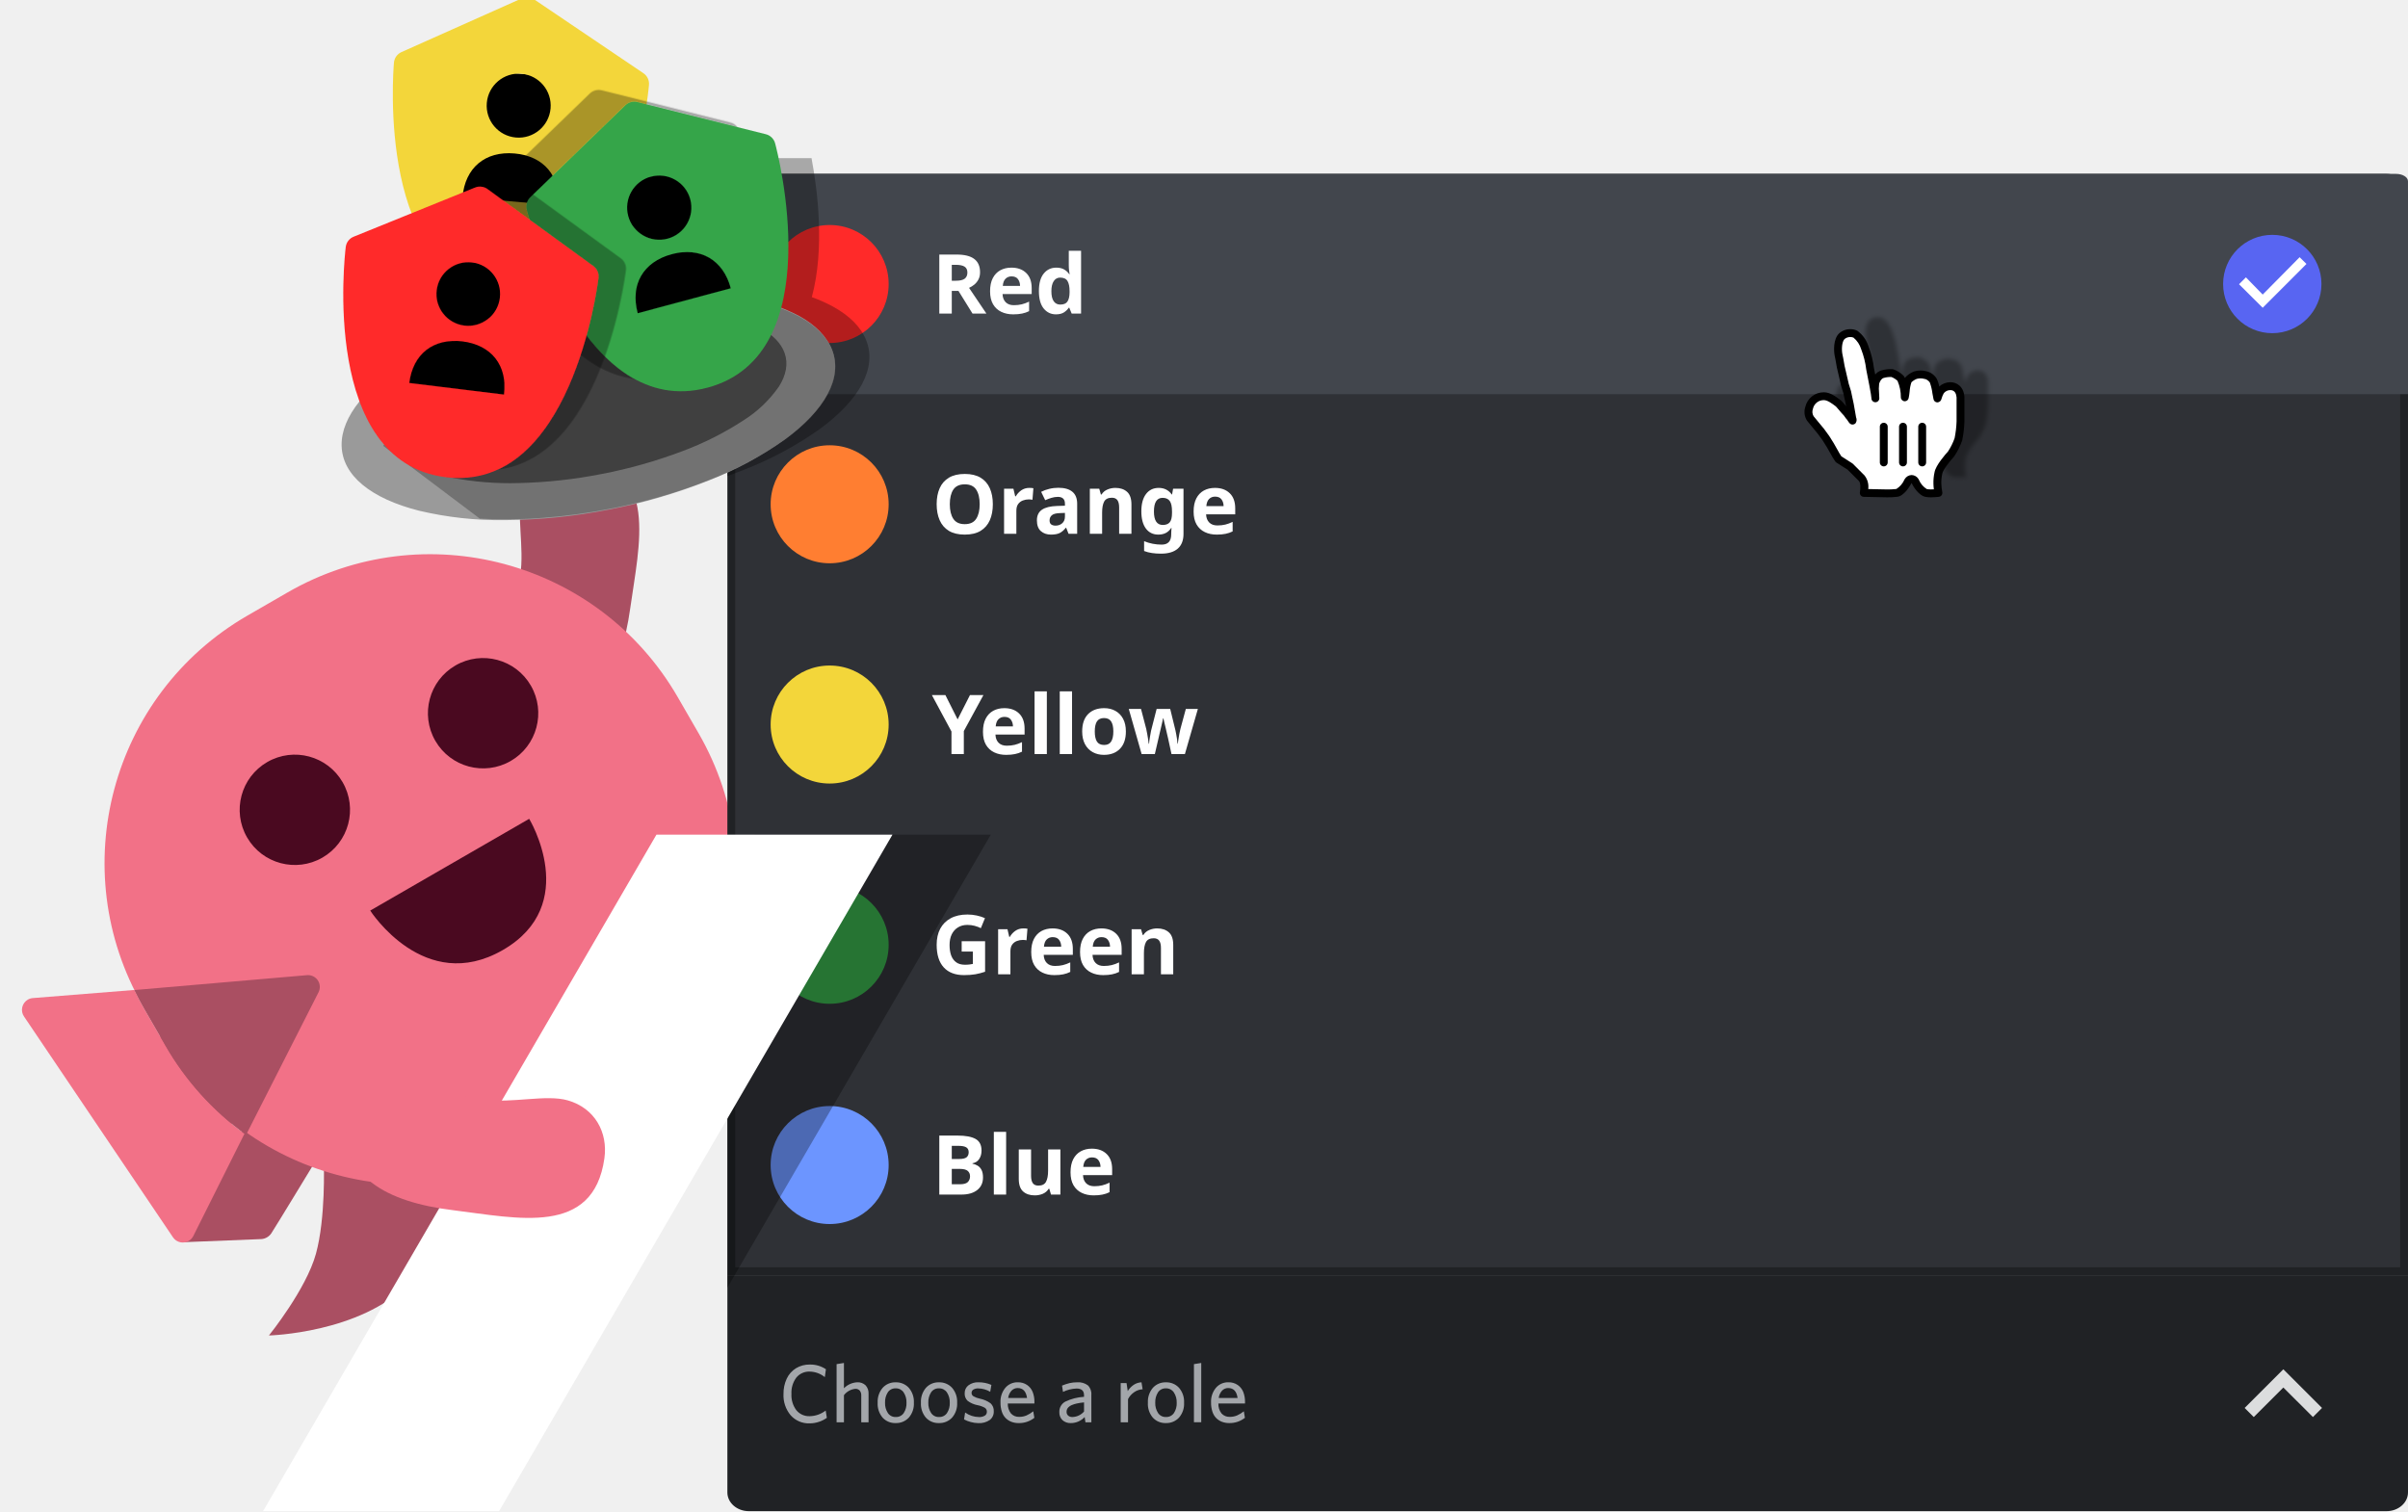
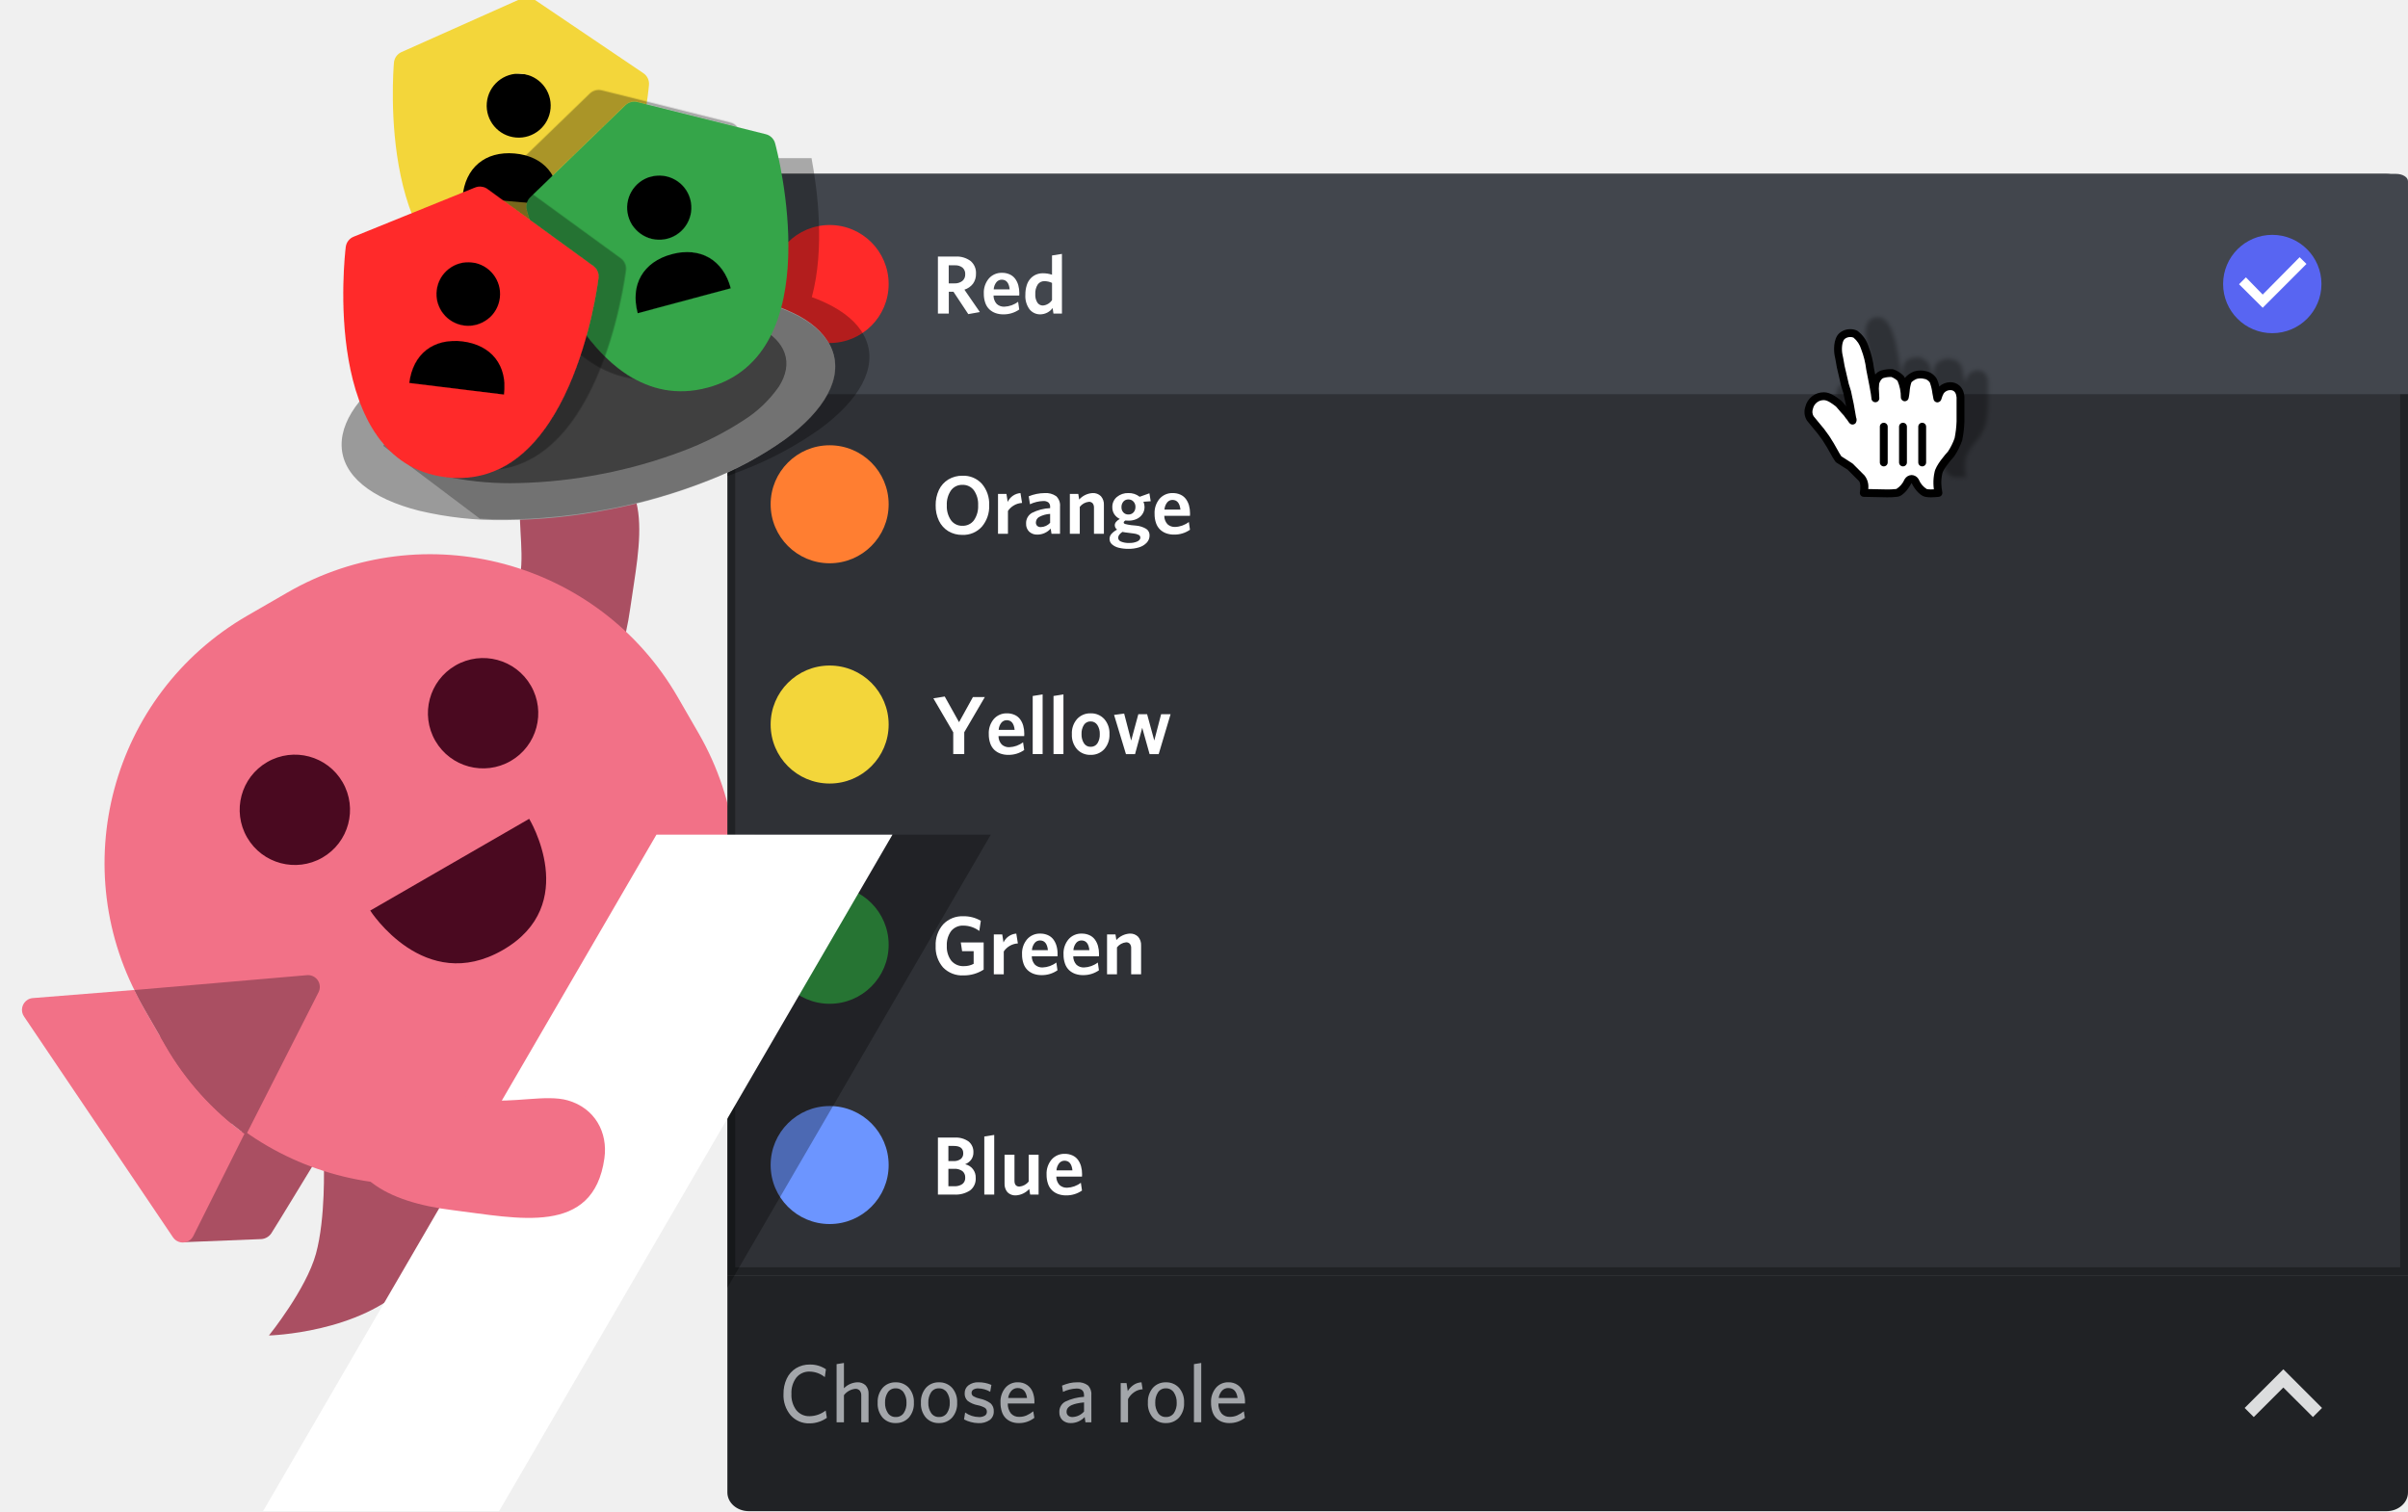
<svg xmlns="http://www.w3.org/2000/svg" width="612.139" height="384.211" viewBox="0 0 612.139 384.211">
  <defs>
    <filter id="Path_1574" x="117.997" y="17.933" width="91.194" height="92.092" filterUnits="userSpaceOnUse">
      <feOffset dx="-9" dy="-3" input="SourceAlpha" />
      <feGaussianBlur result="blur" />
      <feFlood flood-opacity="0.302" />
      <feComposite operator="in" in2="blur" />
      <feComposite in="SourceGraphic" />
    </filter>
    <filter id="Path_1574-2" x="80.171" y="45.01" width="80.682" height="84.174" filterUnits="userSpaceOnUse">
      <feOffset dx="7" dy="-2" input="SourceAlpha" />
      <feGaussianBlur result="blur-2" />
      <feFlood flood-opacity="0.302" />
      <feComposite operator="in" in2="blur-2" />
      <feComposite in="SourceGraphic" />
    </filter>
    <filter id="Path_1586" x="459.727" y="79.198" width="47.151" height="46.243" filterUnits="userSpaceOnUse">
      <feOffset dx="7" dy="-4" input="SourceAlpha" />
      <feGaussianBlur stdDeviation="0.5" result="blur-3" />
      <feFlood flood-opacity="0.302" />
      <feComposite operator="in" in2="blur-3" />
      <feComposite in="SourceGraphic" />
    </filter>
  </defs>
  <g id="role-pickers" transform="translate(-5573.126 4888.211)">
    <g id="CRBT" transform="translate(5544.524 -4680.393) rotate(-30)">
      <path id="Tail" d="M49.02,47.832s5.434-22.445-3.561-37.717a101.073,101.073,0,0,0-20.378-24.6L20.219,3.352c-.3.246-9.692,19.726-9.692,19.726s13.362,3.064,21.5,7.823S49.02,47.832,49.02,47.832Z" transform="matrix(-0.259, 0.966, -0.966, -0.259, 77.014, 127.594)" fill="#aa4f62" />
      <path id="Arm" d="M65.517,36.3c-7.771-13.46-21.6-10.788-35.868-2.208S-2.658,50.816,7.384,68.21c3.325,5.758,9.754,8.574,16.417,5.875,5.305-2.144,10.7-9.4,16.9-12.966,13-7.467,19.981-4.71,23.2-6.669C72.67,49.111,73.288,49.763,65.517,36.3Z" transform="translate(229.943 69.637) rotate(159)" fill="#aa4f62" />
      <path id="Path_1573" data-name="Path 1573" d="M8.154-4.707s.726,18.429.784,19.575a3.386,3.386,0,0,0,1.806,2.656c1.087.743,16.946,10.371,16.946,10.371L37.738,10.651Z" transform="translate(11.433 140.72) rotate(-60)" fill="#aa4f62" />
      <path id="Body" d="M72.642,0H84.359A72.642,72.642,0,0,1,157,72.642V83.187a72.642,72.642,0,0,1-72.642,72.642H72.642A72.642,72.642,0,0,1,0,83.187V72.642A72.642,72.642,0,0,1,72.642,0Z" transform="translate(32.263 1.322)" fill="#f27187" />
      <path id="Inside_triangle" data-name="Inside triangle" d="M.18,5.028.532,0,33.737,18.6a2.344,2.344,0,0,1,0,4.089L5.717,38.375A72.33,72.33,0,0,1,.18,5.028Z" transform="matrix(0.998, -0.07, 0.07, 0.998, 21.183, 78.034)" fill="#bb586a" />
      <path id="Mouth" d="M0,0H46.657s.576,25.541-22.469,25.541S0,0,0,0Z" transform="translate(94.43 81.879)" fill="#4a0920" />
      <path id="Path_1602" data-name="Path 1602" d="M7.675,73.257a3.025,3.025,0,0,1-2.015-.772,2.971,2.971,0,0,1-.986-2.023L-.051,2.891A2.958,2.958,0,0,1,.739.643a3.024,3.024,0,0,1,2.2-.966,2.982,2.982,0,0,1,1.289.295L27.606,11.085c-.146,1.882-.22,3.8-.22,5.7V27.328a72.113,72.113,0,0,0,6.2,29.412L9.319,72.757A2.98,2.98,0,0,1,7.675,73.257Z" transform="translate(4.796 58.288)" fill="#f27187" />
      <path id="Path_1603" data-name="Path 1603" d="M0,16.216V5.671Q0,2.81.218,0l39.9,18.664a3,3,0,0,1,.366,5.232L6.4,46.084A72.369,72.369,0,0,1,0,16.216Z" transform="translate(32.182 69.4)" fill="#aa4f62" />
      <path id="Path_1604" data-name="Path 1604" d="M14.026,0A14.026,14.026,0,1,1,0,14.026,14.026,14.026,0,0,1,14.026,0Z" transform="translate(76.618 36.088)" fill="#4a0920" />
      <path id="Path_1601" data-name="Path 1601" d="M14.026,0A14.026,14.026,0,1,1,0,14.026,14.026,14.026,0,0,1,14.026,0Z" transform="translate(130.341 38.743)" fill="#4a0920" />
    </g>
    <g id="Group_1171" data-name="Group 1171" transform="translate(0.031 -55)">
      <g id="Group_1167" data-name="Group 1167" transform="translate(5758 -4789)">
        <g id="Path_1581" data-name="Path 1581" transform="translate(427.233 280) rotate(180)" fill="#2f3136">
          <path d="M 421.77 279 L 5.463 279 C 3.002 279 1 276.957 1 274.445 L 1 1 L 426.233 1 L 426.233 274.445 C 426.233 276.957 424.231 279 421.77 279 Z" stroke="none" />
          <path d="M 2 2 L 2 274.445 C 2 276.405 3.554 278 5.463 278 L 421.77 278 C 423.68 278 425.233 276.405 425.233 274.445 L 425.233 2 L 2 2 M -3.0517578125e-05 0 L 427.233 0 L 427.233 274.445 C 427.233 277.513 424.787 280 421.77 280 L 5.463 280 C 2.446 280 -3.0517578125e-05 277.513 -3.0517578125e-05 274.445 L -3.0517578125e-05 0 Z" stroke="none" fill="#202225" />
        </g>
        <g id="Group_1165" data-name="Group 1165" transform="translate(-2 5351.945)">
          <g id="Group_1203" data-name="Group 1203" transform="translate(2 268.009)">
            <path id="Path_1598" data-name="Path 1598" d="M3.03,0H424.2c1.673,0,3.03.836,3.03,1.867V56H0V1.867C0,.836,1.357,0,3.03,0Z" transform="translate(0 -5395.954)" fill="#42464d" opacity="0" />
            <path id="Path_1597" data-name="Path 1597" d="M15,0A15,15,0,1,1,0,15,15,15,0,0,1,15,0Z" transform="translate(11 -5382.954)" fill="#6c95ff" />
-             <text id="Blue" transform="translate(51.985 -5360.446)" fill="#fff" font-size="21" font-family="Whitney-Semibold, Whitney" font-weight="600">
-               <tspan x="0" y="0">Blue</tspan>
-             </text>
+             <path id="Path_1691" data-name="Path 1691" d="M11.146-4.225A3.693,3.693,0,0,1,9.721-1.061,6.643,6.643,0,0,1,5.691,0H1.538V-14.489H5.752a5.57,5.57,0,0,1,3.594.995,3.368,3.368,0,0,1,1.215,2.758A3.043,3.043,0,0,1,10-8.88,3.567,3.567,0,0,1,8.459-7.711,3.392,3.392,0,0,1,11.146-4.225ZM7.978-10.5q0-1.866-2.369-1.866H4.2v3.845H5.486a2.88,2.88,0,0,0,1.856-.518A1.778,1.778,0,0,0,7.978-10.5Zm.5,6.193a2.008,2.008,0,0,0-.723-1.671A3.329,3.329,0,0,0,5.65-6.552H4.2v4.43H5.691a3.341,3.341,0,0,0,2.066-.554A1.927,1.927,0,0,0,8.48-4.307ZM15.853,0H13.33V-14.766l2.522-.4ZM27.132,0H24.989l-.236-1.425A4.973,4.973,0,0,1,21.369.205a2.776,2.776,0,0,1-2.153-.8,3.223,3.223,0,0,1-.738-2.261v-7.28H21v6.634q0,1.466,1.282,1.466A3.426,3.426,0,0,0,24.609-3.3v-6.839h2.522ZM38.165-1.025a6.9,6.9,0,0,1-4.05,1.23,5.83,5.83,0,0,1-1.969-.318,4.467,4.467,0,0,1-1.564-.943,4.155,4.155,0,0,1-1.046-1.651,6.858,6.858,0,0,1-.374-2.358,5.543,5.543,0,0,1,1.292-3.861,4.274,4.274,0,0,1,3.322-1.43,4.625,4.625,0,0,1,1.969.4,3.535,3.535,0,0,1,1.384,1.107,5.093,5.093,0,0,1,.79,1.63,7.3,7.3,0,0,1,.267,2.03q0,.113-.01.333t-.01.282H31.633a3.128,3.128,0,0,0,.815,2.138,2.692,2.692,0,0,0,1.943.692A6.119,6.119,0,0,0,37.878-3Zm-4.45-7.588a1.734,1.734,0,0,0-1.348.636,3.253,3.253,0,0,0-.692,1.825h4.061Q35.479-8.613,33.715-8.613Z" transform="translate(51.985 -5360.446)" fill="#fff" />
          </g>
          <g id="Group_1202" data-name="Group 1202" transform="translate(2 212.009)">
            <path id="Path_1598-2" data-name="Path 1598" d="M3.03,0H424.2c1.673,0,3.03.836,3.03,1.867V56H0V1.867C0,.836,1.357,0,3.03,0Z" transform="translate(0 -5395.954)" fill="#42464d" opacity="0" />
            <path id="Path_1597-2" data-name="Path 1597" d="M15,0A15,15,0,1,1,0,15,15,15,0,0,1,15,0Z" transform="translate(11 -5382.954)" fill="#36a549" />
-             <text id="Green" transform="translate(51.985 -5360.446)" fill="#fff" font-size="21" font-family="Whitney-Semibold, Whitney" font-weight="600">
-               <tspan x="0" y="0">Green</tspan>
-             </text>
+             <path id="Path_1690" data-name="Path 1690" d="M13.166-1.2A9.179,9.179,0,0,1,8.08.277,6.756,6.756,0,0,1,2.83-1.764,7.785,7.785,0,0,1,.964-7.229a7.759,7.759,0,0,1,1.9-5.47,6.685,6.685,0,0,1,5.173-2.066,8.391,8.391,0,0,1,4.409,1.159l-.39,2.584a6.773,6.773,0,0,0-4-1.364A3.8,3.8,0,0,0,4.9-11.008,5.9,5.9,0,0,0,3.8-7.25,5.843,5.843,0,0,0,4.927-3.471,3.953,3.953,0,0,0,8.193-2.082a5.126,5.126,0,0,0,2.43-.584V-5.875H7.69L7.352-8.111h5.814Zm8.7-6.655a4.573,4.573,0,0,0-2.087.631,4.58,4.58,0,0,0-1.5,1.41V0H15.75V-10.141h2.143l.318,2.03a3.921,3.921,0,0,1,3.25-2.246ZM31.931-1.025A6.9,6.9,0,0,1,27.88.205a5.83,5.83,0,0,1-1.969-.318,4.467,4.467,0,0,1-1.564-.943A4.155,4.155,0,0,1,23.3-2.707a6.858,6.858,0,0,1-.374-2.358A5.543,5.543,0,0,1,24.22-8.926a4.274,4.274,0,0,1,3.322-1.43,4.625,4.625,0,0,1,1.969.4A3.535,3.535,0,0,1,30.9-8.849a5.093,5.093,0,0,1,.79,1.63,7.3,7.3,0,0,1,.267,2.03q0,.113-.01.333t-.01.282H25.4a3.128,3.128,0,0,0,.815,2.138,2.692,2.692,0,0,0,1.943.692A6.119,6.119,0,0,0,31.644-3ZM27.48-8.613a1.734,1.734,0,0,0-1.348.636,3.253,3.253,0,0,0-.692,1.825H29.5Q29.244-8.613,27.48-8.613ZM42.472-1.025a6.9,6.9,0,0,1-4.05,1.23,5.83,5.83,0,0,1-1.969-.318,4.467,4.467,0,0,1-1.564-.943,4.155,4.155,0,0,1-1.046-1.651,6.858,6.858,0,0,1-.374-2.358,5.543,5.543,0,0,1,1.292-3.861,4.274,4.274,0,0,1,3.322-1.43,4.625,4.625,0,0,1,1.969.4,3.535,3.535,0,0,1,1.384,1.107,5.093,5.093,0,0,1,.79,1.63,7.3,7.3,0,0,1,.267,2.03q0,.113-.01.333t-.01.282H35.94a3.128,3.128,0,0,0,.815,2.138,2.692,2.692,0,0,0,1.943.692A6.119,6.119,0,0,0,42.185-3Zm-4.45-7.588a1.734,1.734,0,0,0-1.348.636,3.253,3.253,0,0,0-.692,1.825h4.061Q39.785-8.613,38.021-8.613ZM53.187,0H50.665V-6.634a1.718,1.718,0,0,0-.318-1.1,1.181,1.181,0,0,0-.984-.4A3.345,3.345,0,0,0,47.055-6.85V0H44.533V-10.141h2.143L46.9-8.716a4.986,4.986,0,0,1,3.384-1.641,2.8,2.8,0,0,1,2.148.8,3.15,3.15,0,0,1,.754,2.24Z" transform="translate(51.985 -5360.446)" fill="#fff" />
          </g>
          <g id="Group_1201" data-name="Group 1201" transform="translate(2 156.009)">
            <path id="Path_1598-3" data-name="Path 1598" d="M3.03,0H424.2c1.673,0,3.03.836,3.03,1.867V56H0V1.867C0,.836,1.357,0,3.03,0Z" transform="translate(0 -5395.954)" fill="#42464d" opacity="0" />
            <path id="Path_1597-3" data-name="Path 1597" d="M15,0A15,15,0,1,1,0,15,15,15,0,0,1,15,0Z" transform="translate(11 -5382.954)" fill="#f3d63a" />
-             <text id="Yellow" transform="translate(51.985 -5360.446)" fill="#fff" font-size="21" font-family="Whitney-Semibold, Whitney" font-weight="600">
-               <tspan x="0" y="0">Yellow</tspan>
-             </text>
+             <path id="Path_1692" data-name="Path 1692" d="M13.463-14.489,8.234-5.547V0h-2.8V-5.527L.379-14.171l2.892-.461,3.64,6.521,3.527-6.378ZM23.471-1.025a6.9,6.9,0,0,1-4.05,1.23,5.83,5.83,0,0,1-1.969-.318,4.467,4.467,0,0,1-1.564-.943,4.155,4.155,0,0,1-1.046-1.651,6.858,6.858,0,0,1-.374-2.358A5.543,5.543,0,0,1,15.76-8.926a4.274,4.274,0,0,1,3.322-1.43,4.625,4.625,0,0,1,1.969.4,3.535,3.535,0,0,1,1.384,1.107,5.093,5.093,0,0,1,.79,1.63,7.3,7.3,0,0,1,.267,2.03q0,.113-.01.333t-.01.282H16.939a3.128,3.128,0,0,0,.815,2.138,2.692,2.692,0,0,0,1.943.692A6.119,6.119,0,0,0,23.184-3Zm-4.45-7.588a1.734,1.734,0,0,0-1.348.636,3.253,3.253,0,0,0-.692,1.825h4.061Q20.785-8.613,19.021-8.613ZM28.157,0H25.635V-14.766l2.522-.4Zm5.291,0H30.926V-14.766l2.522-.4ZM43.81-8.926a5.424,5.424,0,0,1,1.338,3.861A5.375,5.375,0,0,1,43.8-1.215,4.557,4.557,0,0,1,40.339.205a4.467,4.467,0,0,1-3.425-1.42,5.425,5.425,0,0,1-1.323-3.85,5.437,5.437,0,0,1,1.333-3.861,4.484,4.484,0,0,1,3.435-1.43A4.512,4.512,0,0,1,43.81-8.926ZM42.687-5.065a4.019,4.019,0,0,0-.62-2.333,1.984,1.984,0,0,0-1.728-.9,1.934,1.934,0,0,0-1.692.887,4.086,4.086,0,0,0-.6,2.343,4.05,4.05,0,0,0,.61,2.323,1.931,1.931,0,0,0,1.687.9,1.988,1.988,0,0,0,1.743-.877A4.056,4.056,0,0,0,42.687-5.065Zm18-5.076L57.658.021H55.351l-1.876-6.7L51.649.021H49.342L46.317-9.957l2.563-.338,1.784,6.87,1.825-6.716h2.225l1.825,6.7,1.743-6.7Z" transform="translate(51.985 -5360.446)" fill="#fff" />
          </g>
          <g id="Group_1200" data-name="Group 1200" transform="translate(2 100.009)">
            <path id="Path_1598-4" data-name="Path 1598" d="M3.03,0H424.2c1.673,0,3.03.836,3.03,1.867V56H0V1.867C0,.836,1.357,0,3.03,0Z" transform="translate(0 -5395.954)" fill="#42464d" opacity="0" />
            <path id="Path_1597-4" data-name="Path 1597" d="M15,0A15,15,0,1,1,0,15,15,15,0,0,1,15,0Z" transform="translate(11 -5382.954)" fill="#ff7e31" />
-             <text id="Orange" transform="translate(51.985 -5360.446)" fill="#fff" font-size="21" font-family="Whitney-Semibold, Whitney" font-weight="600">
-               <tspan x="0" y="0">Orange</tspan>
-             </text>
+             <path id="Path_1693" data-name="Path 1693" d="M12.73-12.7A7.853,7.853,0,0,1,14.571-7.27,7.9,7.9,0,0,1,12.71-1.81,6.317,6.317,0,0,1,7.752.277,6.713,6.713,0,0,1,4.178-.667,6.252,6.252,0,0,1,1.8-3.312,8.779,8.779,0,0,1,.964-7.229,8.824,8.824,0,0,1,1.8-11.167,6.251,6.251,0,0,1,4.2-13.822a6.786,6.786,0,0,1,3.594-.943A6.291,6.291,0,0,1,12.73-12.7ZM11.761-7.25a6.128,6.128,0,0,0-1.066-3.794,3.469,3.469,0,0,0-2.922-1.4,3.445,3.445,0,0,0-2.907,1.4A6.149,6.149,0,0,0,3.8-7.25a6.172,6.172,0,0,0,1.061,3.8,3.441,3.441,0,0,0,2.907,1.41,3.466,3.466,0,0,0,2.927-1.4A6.168,6.168,0,0,0,11.761-7.25Zm11.167-.6a4.573,4.573,0,0,0-2.087.631,4.58,4.58,0,0,0-1.5,1.41V0H16.816V-10.141h2.143l.318,2.03a3.921,3.921,0,0,1,3.25-2.246ZM32.577,0H30.413l-.205-1.323A4.54,4.54,0,0,1,26.824.205a2.9,2.9,0,0,1-2.087-.749A2.713,2.713,0,0,1,23.953-2.6a2.976,2.976,0,0,1,1.482-2.712,11.284,11.284,0,0,1,4.63-1.215v-.3a1.4,1.4,0,0,0-.441-1.148,2.026,2.026,0,0,0-1.3-.359,8.413,8.413,0,0,0-3.384.82l-.318-2.02a11.018,11.018,0,0,1,4.03-.82,4.556,4.556,0,0,1,2.969.8,3.213,3.213,0,0,1,.959,2.6ZM30.064-2.789V-5.065a6.6,6.6,0,0,0-2.825.8,1.645,1.645,0,0,0-.795,1.379,1.14,1.14,0,0,0,.328.866,1.269,1.269,0,0,0,.913.313A3.312,3.312,0,0,0,30.064-2.789ZM43.733,0H41.21V-6.634a1.718,1.718,0,0,0-.318-1.1,1.181,1.181,0,0,0-.984-.4A3.345,3.345,0,0,0,37.6-6.85V0H35.079V-10.141h2.143l.226,1.425a4.986,4.986,0,0,1,3.384-1.641,2.8,2.8,0,0,1,2.148.8,3.15,3.15,0,0,1,.754,2.24ZM55.34.42a2.628,2.628,0,0,1-.723,1.841,4.4,4.4,0,0,1-1.923,1.174,8.671,8.671,0,0,1-2.687.39,10.127,10.127,0,0,1-2.476-.272A4,4,0,0,1,45.814,2.7a1.814,1.814,0,0,1-.646-1.4A1.91,1.91,0,0,1,45.64.036a5.2,5.2,0,0,1,1.446-1.1A1.382,1.382,0,0,1,46.5-2.184q0-.872,1.271-1.6a3.363,3.363,0,0,1-1.4-1.2,3.17,3.17,0,0,1-.5-1.774,3.257,3.257,0,0,1,1.164-2.61,4.332,4.332,0,0,1,2.907-.99,4.389,4.389,0,0,1,2.881.943l2.481-.882.328,2.02-1.846.123a3.48,3.48,0,0,1,.277,1.323A3.183,3.183,0,0,1,53.5-4.968a3.5,3.5,0,0,1-1.471,1.215,4.872,4.872,0,0,1-2.02.41,6,6,0,0,1-.841-.041q-.4.256-.4.523,0,.246.338.359a12.244,12.244,0,0,0,1.548.3l1.3.123a6.088,6.088,0,0,1,2.528.815A1.909,1.909,0,0,1,55.34.42Zm-5.4-.677a15.213,15.213,0,0,1-1.507-.226q-1.077.728-1.077,1.507a1.067,1.067,0,0,0,.718.948,4.907,4.907,0,0,0,2.1.354,4.581,4.581,0,0,0,2.071-.39Q53,1.548,53,.964A.755.755,0,0,0,52.613.3,3.561,3.561,0,0,0,51.3-.082Zm1.815-6.573a1.932,1.932,0,0,0-.5-1.364,1.68,1.68,0,0,0-1.292-.543,1.6,1.6,0,0,0-1.292.559,2.126,2.126,0,0,0-.472,1.42,1.876,1.876,0,0,0,.482,1.323,1.659,1.659,0,0,0,1.282.523,1.669,1.669,0,0,0,1.307-.543A1.982,1.982,0,0,0,51.751-6.829Zm13.863,5.8a6.9,6.9,0,0,1-4.05,1.23A5.83,5.83,0,0,1,59.6-.113a4.467,4.467,0,0,1-1.564-.943,4.155,4.155,0,0,1-1.046-1.651,6.858,6.858,0,0,1-.374-2.358A5.543,5.543,0,0,1,57.9-8.926a4.274,4.274,0,0,1,3.322-1.43,4.625,4.625,0,0,1,1.969.4,3.535,3.535,0,0,1,1.384,1.107,5.093,5.093,0,0,1,.79,1.63,7.3,7.3,0,0,1,.267,2.03q0,.113-.01.333t-.01.282H59.083A3.128,3.128,0,0,0,59.9-2.435a2.692,2.692,0,0,0,1.943.692A6.119,6.119,0,0,0,65.328-3Zm-4.45-7.588a1.734,1.734,0,0,0-1.348.636,3.253,3.253,0,0,0-.692,1.825h4.061Q62.928-8.613,61.165-8.613Z" transform="translate(51.985 -5360.446)" fill="#fff" />
          </g>
          <g id="Group_1161" data-name="Group 1161" transform="translate(2 44.009)">
            <path id="Path_1598-5" data-name="Path 1598" d="M3.03,0H424.2c1.673,0,3.03.836,3.03,1.867V56H0V1.867C0,.836,1.357,0,3.03,0Z" transform="translate(0 -5395.954)" fill="#42464d" />
            <path id="Path_1597-5" data-name="Path 1597" d="M15,0A15,15,0,1,1,0,15,15,15,0,0,1,15,0Z" transform="translate(11 -5382.954)" fill="#ff2a29" />
            <g id="Group_1170" data-name="Group 1170" transform="translate(380.233 -5380.454)">
              <path id="Path_1613" data-name="Path 1613" d="M12.5,0A12.5,12.5,0,1,1,0,12.5,12.5,12.5,0,0,1,12.5,0Z" fill="#5865f2" />
              <path id="Icon_ionic-md-checkmark" data-name="Icon ionic-md-checkmark" d="M8.814,17.894,4.549,13.519,2.8,15.269l6.016,5.984L19.939,10.113,18.205,8.394Z" transform="translate(1.249 -2.713)" fill="#fff" />
            </g>
-             <text id="Red" transform="translate(51.985 -5360.446)" fill="#fff" font-size="21" font-family="Whitney-Semibold, Whitney" font-weight="600">
-               <tspan x="0" y="0">Red</tspan>
-             </text>
+             <path id="Path_1694" data-name="Path 1694" d="M12.2-.379,9.259.144,5.486-5.547H4.307V0H1.538V-14.489H6.029a5.847,5.847,0,0,1,3.814,1.128,3.928,3.928,0,0,1,1.374,3.22,4.147,4.147,0,0,1-.769,2.569,4.434,4.434,0,0,1-2.174,1.5ZM8.48-10A2.1,2.1,0,0,0,7.8-11.674a2.952,2.952,0,0,0-1.984-.59H4.286V-7.67h1.4a3.148,3.148,0,0,0,2.051-.6A2.1,2.1,0,0,0,8.48-10ZM22.21-1.025A6.9,6.9,0,0,1,18.16.205a5.83,5.83,0,0,1-1.969-.318,4.467,4.467,0,0,1-1.564-.943,4.155,4.155,0,0,1-1.046-1.651,6.858,6.858,0,0,1-.374-2.358A5.543,5.543,0,0,1,14.5-8.926a4.274,4.274,0,0,1,3.322-1.43,4.625,4.625,0,0,1,1.969.4,3.535,3.535,0,0,1,1.384,1.107,5.093,5.093,0,0,1,.79,1.63,7.3,7.3,0,0,1,.267,2.03q0,.113-.01.333t-.01.282H15.678a3.128,3.128,0,0,0,.815,2.138,2.692,2.692,0,0,0,1.943.692A6.119,6.119,0,0,0,21.923-3ZM17.76-8.613a1.734,1.734,0,0,0-1.348.636,3.253,3.253,0,0,0-.692,1.825H19.78Q19.523-8.613,17.76-8.613ZM33.069,0H30.905L30.7-1.4A3.966,3.966,0,0,1,27.593.205a3.433,3.433,0,0,1-2.758-1.271,5.66,5.66,0,0,1-1.066-3.722,7.639,7.639,0,0,1,.359-2.44,4.5,4.5,0,0,1,.979-1.712,4.163,4.163,0,0,1,1.4-.974,4.327,4.327,0,0,1,1.687-.328,7.256,7.256,0,0,1,2.348.369v-4.891l2.522-.4ZM30.546-3.425V-7.793a4.509,4.509,0,0,0-1.969-.441,1.966,1.966,0,0,0-1.661.846,4.089,4.089,0,0,0-.625,2.456,3.649,3.649,0,0,0,.533,2.158,1.667,1.667,0,0,0,1.415.733A3.071,3.071,0,0,0,30.546-3.425Z" transform="translate(51.985 -5360.446)" fill="#fff" />
          </g>
        </g>
      </g>
      <g id="Group_1168" data-name="Group 1168" transform="translate(5758 -4509)">
        <path id="Path_1582" data-name="Path 1582" d="M0,0H427.233V55.238c0,2.63-2.446,4.762-5.463,4.762H5.463C2.446,60,0,57.868,0,55.238Z" fill="#202225" />
        <path id="Path_1594" data-name="Path 1594" d="M12.29-2.663a7.4,7.4,0,0,1-2.019,1.019,7.311,7.311,0,0,1-2.345.387A6.145,6.145,0,0,1,3.089-3.311a7.855,7.855,0,0,1-1.82-5.408,8.864,8.864,0,0,1,.826-3.915,6.192,6.192,0,0,1,2.35-2.64,6.583,6.583,0,0,1,3.522-.938,7.092,7.092,0,0,1,4.088,1.193l-.285,2.008a6.2,6.2,0,0,0-3.823-1.407,4.16,4.16,0,0,0-3.42,1.529A6.4,6.4,0,0,0,3.288-8.74,6.348,6.348,0,0,0,4.531-4.606,4.169,4.169,0,0,0,7.947-3.081a6.818,6.818,0,0,0,4.047-1.437Zm10.6,1.132H21.037v-6.79a1.931,1.931,0,0,0-.372-1.259,1.41,1.41,0,0,0-1.157-.454,4.161,4.161,0,0,0-2.875,1.611v6.892H14.767V-16.314l1.866-.3v6.433A5.1,5.1,0,0,1,20.007-11.7a2.834,2.834,0,0,1,2.136.775,2.951,2.951,0,0,1,.749,2.141ZM34.412-6.5a5.331,5.331,0,0,1-1.29,3.787,4.36,4.36,0,0,1-3.339,1.381A4.292,4.292,0,0,1,26.476-2.7,5.38,5.38,0,0,1,25.206-6.5,5.424,5.424,0,0,1,26.481-10.3a4.273,4.273,0,0,1,3.3-1.392A4.344,4.344,0,0,1,33.122-10.3,5.384,5.384,0,0,1,34.412-6.5Zm-1.876,0a4.469,4.469,0,0,0-.724-2.63,2.338,2.338,0,0,0-2.029-1.03,2.285,2.285,0,0,0-2,1.014,4.575,4.575,0,0,0-.7,2.646,4.449,4.449,0,0,0,.714,2.61,2.291,2.291,0,0,0,1.988,1.019,2.352,2.352,0,0,0,2.044-1A4.453,4.453,0,0,0,32.536-6.5Zm12.876,0a5.331,5.331,0,0,1-1.29,3.787,4.36,4.36,0,0,1-3.339,1.381A4.292,4.292,0,0,1,37.476-2.7,5.38,5.38,0,0,1,36.206-6.5,5.424,5.424,0,0,1,37.481-10.3a4.273,4.273,0,0,1,3.3-1.392A4.344,4.344,0,0,1,44.123-10.3,5.384,5.384,0,0,1,45.412-6.5Zm-1.876,0a4.469,4.469,0,0,0-.724-2.63,2.338,2.338,0,0,0-2.029-1.03,2.285,2.285,0,0,0-2,1.014,4.575,4.575,0,0,0-.7,2.646,4.449,4.449,0,0,0,.714,2.61,2.291,2.291,0,0,0,1.988,1.019,2.352,2.352,0,0,0,2.044-1A4.453,4.453,0,0,0,43.536-6.5ZM54.72-4.3a2.621,2.621,0,0,1-1.014,2.182,4.631,4.631,0,0,1-2.911.8A7.28,7.28,0,0,1,48.858-1.6a7.641,7.641,0,0,1-1.692-.663l.275-1.753a6.119,6.119,0,0,0,3.507,1.152,2.709,2.709,0,0,0,1.488-.347,1.1,1.1,0,0,0,.53-.968A1.156,1.156,0,0,0,52.477-5.2a6.163,6.163,0,0,0-1.866-.678,6.109,6.109,0,0,1-2.544-1.111,2.494,2.494,0,0,1-.739-1.957,2.434,2.434,0,0,1,.953-1.983,3.946,3.946,0,0,1,2.554-.77,7.981,7.981,0,0,1,3.283.663l-.3,1.753a6.046,6.046,0,0,0-3.028-.856,2.219,2.219,0,0,0-1.274.306.976.976,0,0,0-.438.846.968.968,0,0,0,.449.826,5.3,5.3,0,0,0,1.621.612A7.027,7.027,0,0,1,53.9-6.364,2.552,2.552,0,0,1,54.72-4.3ZM65.037-2.663a6.244,6.244,0,0,1-3.986,1.336,5.111,5.111,0,0,1-1.815-.311,4.221,4.221,0,0,1-1.463-.928A4.087,4.087,0,0,1,56.784-4.2a7.167,7.167,0,0,1-.352-2.35A5.463,5.463,0,0,1,57.666-10.3a4.015,4.015,0,0,1,3.15-1.4,4.041,4.041,0,0,1,2.38.683,3.929,3.929,0,0,1,1.417,1.784,6.7,6.7,0,0,1,.443,2.518v.4H58.288a3.868,3.868,0,0,0,.805,2.549,2.671,2.671,0,0,0,2.1.856,4.653,4.653,0,0,0,1.845-.357,7.632,7.632,0,0,0,1.723-1.06ZM60.8-10.238a2.125,2.125,0,0,0-1.55.647A3.391,3.391,0,0,0,58.38-7.71h4.8Q62.815-10.238,60.8-10.238ZM79.534-1.532H78.025l-.2-1.336a4.743,4.743,0,0,1-3.507,1.539,2.976,2.976,0,0,1-2.136-.749,2.657,2.657,0,0,1-.79-2.024A2.893,2.893,0,0,1,72.9-6.782a12.608,12.608,0,0,1,4.766-1.223v-.418q0-1.692-1.9-1.692a8.634,8.634,0,0,0-3.446.856l-.245-1.6a13.34,13.34,0,0,1,1.906-.627,8.406,8.406,0,0,1,1.947-.209,4.052,4.052,0,0,1,2.717.77,3.051,3.051,0,0,1,.882,2.421ZM77.668-4.264V-6.588A14.053,14.053,0,0,0,75.8-6.3a7.209,7.209,0,0,0-1.285.408,2.674,2.674,0,0,0-.78.51,1.653,1.653,0,0,0-.4.571,1.686,1.686,0,0,0-.107.607,1.252,1.252,0,0,0,.4.974,1.56,1.56,0,0,0,1.091.362A4.091,4.091,0,0,0,77.668-4.264ZM92.563-9.922a4.078,4.078,0,0,0-2.187.765,4.794,4.794,0,0,0-1.524,1.733v5.893H86.986v-9.96h1.488l.306,2.029a5.259,5.259,0,0,1,1.473-1.56,3.837,3.837,0,0,1,2.024-.673ZM103.1-6.5a5.331,5.331,0,0,1-1.29,3.787,4.36,4.36,0,0,1-3.339,1.381A4.292,4.292,0,0,1,95.168-2.7,5.38,5.38,0,0,1,93.9-6.5,5.424,5.424,0,0,1,95.173-10.3a4.273,4.273,0,0,1,3.3-1.392,4.344,4.344,0,0,1,3.339,1.392A5.384,5.384,0,0,1,103.1-6.5Zm-1.876,0a4.469,4.469,0,0,0-.724-2.63,2.338,2.338,0,0,0-2.029-1.03,2.285,2.285,0,0,0-2,1.014,4.575,4.575,0,0,0-.7,2.646,4.449,4.449,0,0,0,.714,2.61,2.291,2.291,0,0,0,1.988,1.019,2.352,2.352,0,0,0,2.044-1A4.453,4.453,0,0,0,101.228-6.5Zm6.239,4.965h-1.855V-16.314l1.855-.3Zm11.1-1.132a6.244,6.244,0,0,1-3.986,1.336,5.111,5.111,0,0,1-1.815-.311,4.221,4.221,0,0,1-1.463-.928,4.087,4.087,0,0,1-.989-1.631,7.167,7.167,0,0,1-.352-2.35A5.463,5.463,0,0,1,111.2-10.3a4.015,4.015,0,0,1,3.15-1.4,4.041,4.041,0,0,1,2.38.683,3.929,3.929,0,0,1,1.417,1.784,6.7,6.7,0,0,1,.443,2.518v.4h-6.769a3.868,3.868,0,0,0,.805,2.549,2.671,2.671,0,0,0,2.1.856,4.653,4.653,0,0,0,1.845-.357,7.631,7.631,0,0,0,1.723-1.06Zm-4.241-7.575a2.125,2.125,0,0,0-1.55.647,3.391,3.391,0,0,0-.867,1.881h4.8Q116.347-10.238,114.329-10.238Z" transform="translate(13 38.933)" fill="#a3a6aa" />
        <path id="Icon_material-chevron-left" data-name="Icon material-chevron-left" d="M12.145,2.311,9.834,0,0,9.834l9.834,9.834,2.311-2.311L4.638,9.834Z" transform="translate(405.38 23.927) rotate(90)" fill="#dcddde" />
      </g>
    </g>
    <path id="Path_1612" data-name="Path 1612" d="M84,184.04,91,172h60L84,287.241Z" transform="translate(5674 -4848)" opacity="0.3" />
    <path id="Path_1585" data-name="Path 1585" d="M100,0h60L60,172H0Z" transform="translate(5640 -4676)" fill="#fff" />
    <path id="Path_1611" data-name="Path 1611" d="M2459.354,1311.452q1.662.078,3.273.206l5.517-1.478c-1.345-5.022-4.541-8.164-8.79-8.965V1279.93h21.427c1.558,8.28,3.4,22.995.071,35.336a37.915,37.915,0,0,1,5.314,2.361c4.188,2.29,7.168,5.184,8.525,8.636,1.385,3.522.95,7.288-1.064,11.092-2.05,3.872-5.732,7.769-10.775,11.461a88.865,88.865,0,0,1-19.137,10.293q-2.129.858-4.362,1.661Z" transform="translate(3298.646 -6127.929)" opacity="0.3" />
    <g id="Group_1179" data-name="Group 1179" transform="matrix(0.998, -0.07, 0.07, 0.998, 356.092, 396.683)">
      <path id="Path_1610" data-name="Path 1610" d="M62.613,15.332a142.5,142.5,0,0,1,23.233-.994,101.383,101.383,0,0,1,20.027,2.712,49.823,49.823,0,0,1,15.045,6.108c3.979,2.6,6.706,5.718,7.773,9.283,1.088,3.637.347,7.391-1.97,11.069-2.359,3.744-6.343,7.4-11.665,10.748a89.487,89.487,0,0,1-19.89,8.981,140.05,140.05,0,0,1-25.978,5.642,140.05,140.05,0,0,1-26.571.811,89.486,89.486,0,0,1-21.472-3.9c-5.974-1.964-10.724-4.545-13.918-7.607-3.139-3.008-4.766-6.472-4.59-10.264.173-3.718,2.064-7.4,5.3-10.888a49.823,49.823,0,0,1,13.12-9.566A101.383,101.383,0,0,1,39.83,19.988,142.5,142.5,0,0,1,62.613,15.332Z" transform="translate(5647.535 -4833.558)" fill="#9a9a9a" />
      <path id="Path_1609" data-name="Path 1609" d="M41.31,101q-3.392-.23-6.582-.637L11.536,80.2,35.8,52.292q1.039-.326,2.1-.637A147.361,147.361,0,0,1,83.912,46,102.9,102.9,0,0,1,104,48.679a50.767,50.767,0,0,1,15.144,6.052c4.018,2.576,6.789,5.67,7.9,9.209,1.136,3.61.441,7.338-1.834,10.992-2.316,3.72-6.26,7.349-11.548,10.681a88.853,88.853,0,0,1-19.808,8.933,140.36,140.36,0,0,1-25.947,5.624,147.293,147.293,0,0,1-17.892,1.117C47.034,101.287,44.126,101.189,41.31,101Z" transform="translate(5649.176 -4865.056)" fill="#444" opacity="0.47" />
      <path id="Path_1608" data-name="Path 1608" d="M51.337,12.649a124.842,124.842,0,0,1,19.131-.912,86.524,86.524,0,0,1,16.344,1.971,39.863,39.863,0,0,1,12.047,4.587c3.125,1.952,5.2,4.3,5.916,6.985.723,2.725-.03,5.537-2.037,8.291a31.093,31.093,0,0,1-9.707,8.018A78.484,78.484,0,0,1,76.965,48.3a123.18,123.18,0,0,1-20.721,4.312,123.18,123.18,0,0,1-21.149.829,78.484,78.484,0,0,1-17.213-2.627A31.093,31.093,0,0,1,6.524,45.384C3.91,43.2,2.5,40.651,2.542,37.832c.042-2.777,1.491-5.558,4.051-8.208a39.863,39.863,0,0,1,10.579-7.365,86.524,86.524,0,0,1,15.382-5.867A124.842,124.842,0,0,1,51.337,12.649Z" transform="translate(5659.354 -4826.453)" fill="#404040" />
      <g id="Group_1176" data-name="Group 1176" transform="translate(5675.217 -4887.618) rotate(9)">
        <path id="Path_1607" data-name="Path 1607" d="M0,0H26V36H0Z" transform="translate(14.651 6.54)" />
        <path id="Path_1574-3" data-name="Path 1574" d="M63.379,16.672,34.107.41a3.254,3.254,0,0,0-3.161,0L1.673,16.672A3.248,3.248,0,0,0,0,19.512C0,21.769.372,74.8,32.526,74.8S65.051,21.769,65.051,19.512A3.248,3.248,0,0,0,63.379,16.672ZM32.526,19.512a8.131,8.131,0,1,1-8.131,8.131A8.13,8.13,0,0,1,32.526,19.512ZM20.329,52.04c0-7.484,4.713-12.2,12.2-12.2s12.2,4.713,12.2,12.2Z" transform="translate(-4.001 -13)" fill="#f3d63a" fill-rule="evenodd" />
      </g>
      <g id="Group_1175" data-name="Group 1175" transform="translate(5697.035 -4861.563) rotate(-11)">
        <path id="Path_1606" data-name="Path 1606" d="M0,0H26V36H0Z" transform="translate(19.417 17.456)" />
        <g transform="matrix(0.97, 0.26, -0.26, 0.97, -112.89, -69.35)" filter="url(#Path_1574)">
          <path id="Path_1574-4" data-name="Path 1574" d="M63.379,16.672,34.107.41a3.254,3.254,0,0,0-3.161,0L1.673,16.672A3.248,3.248,0,0,0,0,19.512C0,21.769.372,74.8,32.526,74.8S65.051,21.769,65.051,19.512A3.248,3.248,0,0,0,63.379,16.672ZM32.526,19.512a8.131,8.131,0,1,1-8.131,8.131A8.13,8.13,0,0,1,32.526,19.512ZM20.329,52.04c0-7.484,4.713-12.2,12.2-12.2s12.2,4.713,12.2,12.2Z" transform="translate(127 37.77) rotate(-15)" fill="#36a549" fill-rule="evenodd" />
        </g>
      </g>
      <g id="Group_1174" data-name="Group 1174" transform="translate(5658.772 -4854.975) rotate(11)">
        <path id="Path_1605" data-name="Path 1605" d="M0,0H26V36H0Z" transform="translate(19.417 17.456)" />
        <g transform="matrix(0.99, -0.12, 0.12, 0.99, -94.35, -35.78)" filter="url(#Path_1574-2)">
          <path id="Path_1574-5" data-name="Path 1574" d="M63.379,16.672,34.107.41a3.254,3.254,0,0,0-3.161,0L1.673,16.672A3.248,3.248,0,0,0,0,19.512C0,21.769.372,74.8,32.526,74.8S65.051,21.769,65.051,19.512A3.248,3.248,0,0,0,63.379,16.672ZM32.526,19.512a8.131,8.131,0,1,1-8.131,8.131A8.13,8.13,0,0,1,32.526,19.512ZM20.329,52.04c0-7.484,4.713-12.2,12.2-12.2s12.2,4.713,12.2,12.2Z" transform="matrix(0.99, 0.12, -0.12, 0.99, 89.29, 47.01)" fill="#ff2a29" fill-rule="evenodd" />
        </g>
      </g>
    </g>
    <g id="pointinghand" transform="translate(6023.791 -4812.537)">
      <g transform="matrix(1, 0, 0, 1, -450.66, -75.67)" filter="url(#Path_1586)">
        <path id="Path_1586-2" data-name="Path 1586" d="M16.091,40.47c-.8-1.069-1.6-2.939-3.206-5.344-.8-1.336-3.206-4.008-4.008-5.077a3.162,3.162,0,0,1-.267-2.672,3.769,3.769,0,0,1,3.741-2.939c1.336,0,2.672,1.069,3.741,1.87.534.534,1.336,1.6,1.87,2.138s.534.8,1.069,1.336c.534.8.8,1.336.534.267-.267-1.336-.534-3.474-1.069-5.611a21.675,21.675,0,0,0-.8-2.939c-.267-1.336-.534-2.138-.8-3.474-.267-.8-.534-2.939-.8-4.008-.267-1.336-.267-3.741.8-4.809a3.28,3.28,0,0,1,3.474-.534,6.86,6.86,0,0,1,2.4,3.474,22.173,22.173,0,0,1,1.336,5.344c.534,2.672,1.336,6.68,1.336,7.481a20.09,20.09,0,0,1,0-4.008,2.992,2.992,0,0,1,1.87-2.138,7.4,7.4,0,0,1,2.4-.267A5.818,5.818,0,0,1,31.856,19.9c1.069,1.6,1.069,5.077,1.069,4.809.267-1.069.267-3.206.8-4.275a4.793,4.793,0,0,1,1.87-1.336,4.553,4.553,0,0,1,2.672,0,3.092,3.092,0,0,1,1.87,1.336c.534.8.8,3.474,1.069,4.542a15.889,15.889,0,0,1,.8-1.87c1.069-1.6,4.809-2.138,5.077,1.6v6.145a26.325,26.325,0,0,1-.534,4.542,16.213,16.213,0,0,1-1.87,3.741s-2.939,3.206-3.206,4.809a11.068,11.068,0,0,0-.267,2.672,14.769,14.769,0,0,0,.267,2.4,12.08,12.08,0,0,1-3.206,0c-1.069-.267-2.4-2.138-2.672-2.939a1.028,1.028,0,0,0-1.87,0c-.534,1.069-1.87,2.939-2.939,2.939-1.87.267-5.611,0-8.283,0,0,0,.534-2.672-.534-3.741L19.03,42.34Z" transform="translate(451.29 76.3)" fill="#fff" />
      </g>
      <path id="Line_101" data-name="Line 101" d="M.627,10.714a1,1,0,0,1-1-1V.627a1,1,0,0,1,2,0V9.712A1,1,0,0,1,.627,10.714Z" transform="translate(27.582 32.186)" />
      <path id="Line_101-2" data-name="Line 101" d="M.627,10.714a1,1,0,0,1-1-1V.627a1,1,0,0,1,2,0V9.712A1,1,0,0,1,.627,10.714Z" transform="translate(32.467 32.186)" />
      <path id="Path_1587" data-name="Path 1587" d="M40.2,50.768a6.519,6.519,0,0,1-1.549-.149c-1.482-.37-2.91-2.443-3.318-3.43a.605.605,0,0,0-.047-.051.681.681,0,0,0-.074.086c-.26.5-1.827,3.342-3.718,3.422a19.045,19.045,0,0,1-2.467.12c-.955,0-2.015-.031-3.041-.061s-1.991-.058-2.857-.058a1,1,0,0,1-.983-1.2c.17-.867.206-2.37-.26-2.836l-2.861-2.861-2.846-1.811a1,1,0,0,1-.264-.244,19.348,19.348,0,0,1-1.283-2.117c-.528-.951-1.126-2.028-1.955-3.272l-.025-.04a36.547,36.547,0,0,0-2.62-3.36C9.479,32.246,9,31.674,8.7,31.278a1,1,0,0,1-.095-.153A4.1,4.1,0,0,1,8.257,27.8a4.8,4.8,0,0,1,4.722-3.735c1.594,0,3.014,1.07,4.155,1.93l.187.141a1,1,0,0,1,.107.093c.3.3.654.725,1,1.136l.22.263c-.137-.747-.3-1.539-.492-2.318q-.01-.039-.016-.078a9.316,9.316,0,0,0-.459-1.8c-.106-.3-.215-.619-.326-1.063q-.006-.023-.01-.047c-.129-.645-.256-1.153-.39-1.69-.131-.522-.265-1.061-.4-1.727a20.71,20.71,0,0,1-.462-2.243c-.114-.657-.231-1.336-.341-1.775q-.006-.023-.01-.047c-.267-1.337-.387-4.252,1.076-5.714a4.162,4.162,0,0,1,2.9-1.106,3.876,3.876,0,0,1,1.726.384q.034.017.067.037a7.788,7.788,0,0,1,2.83,3.988,23.3,23.3,0,0,1,1.384,5.528c.109.545.215,1.077.317,1.591a3.148,3.148,0,0,1,1.617-1.056,8.42,8.42,0,0,1,2.687-.307,1,1,0,0,1,.317.051,6.807,6.807,0,0,1,2.529,1.578,1,1,0,0,1,.125.153,4.368,4.368,0,0,1,.257.442,5.775,5.775,0,0,1,2.2-1.584,1,1,0,0,1,.131-.054,5.3,5.3,0,0,1,1.653-.252,5.385,5.385,0,0,1,1.53.213,4.154,4.154,0,0,1,2.541,1.817A6.46,6.46,0,0,1,42.3,22.6,4.274,4.274,0,0,1,45.132,21.5c1.528,0,3.383.984,3.581,3.757q0,.036,0,.071v6.145a26.994,26.994,0,0,1-.564,4.785q-.009.037-.021.074a17.154,17.154,0,0,1-2.019,4.025c-.02.026-.041.052-.063.076-1.137,1.242-2.806,3.4-2.957,4.3a10.414,10.414,0,0,0-.254,2.507,13.828,13.828,0,0,0,.248,2.209,1,1,0,0,1-.858,1.19A18.476,18.476,0,0,1,40.2,50.768ZM35.289,45.1a2.13,2.13,0,0,1,1.769,1.047,1,1,0,0,1,.117.239,5.071,5.071,0,0,0,1.964,2.284,4.6,4.6,0,0,0,1.063.089c.253,0,.507-.009.741-.022a12.2,12.2,0,0,1-.11-1.5,12,12,0,0,1,.281-2.837c.295-1.767,2.824-4.628,3.421-5.283a15.407,15.407,0,0,0,1.681-3.383,25.98,25.98,0,0,0,.5-4.262V25.37c-.068-.858-.4-1.862-1.579-1.862a2.129,2.129,0,0,0-1.662.777,6.19,6.19,0,0,0-.579,1.393,1.132,1.132,0,0,1-1.05.959,1.009,1.009,0,0,1-1-.866c-.087-.368-.168-.846-.261-1.395a12.724,12.724,0,0,0-.652-2.763,1,1,0,0,1-.062-.108,2.6,2.6,0,0,0-1.018-.783,1,1,0,0,1-.274-.05,3.693,3.693,0,0,0-1.976-.02,4.265,4.265,0,0,0-1.358.863,9.219,9.219,0,0,0-.469,2.4,14.652,14.652,0,0,1-.238,1.6.994.994,0,0,1-.986.831,1.013,1.013,0,0,1-1-.992,10.389,10.389,0,0,0-.849-4.2,4.946,4.946,0,0,0-1.529-.971,6.059,6.059,0,0,0-1.914.216q-.037.012-.074.021c-.59.147-.949.857-1.15,1.444a10.831,10.831,0,0,0-.017,2.492c.028.45.055.875.055,1.238a1,1,0,1,1-2,0c0-.7-.889-5.148-1.317-7.285q-.007-.036-.012-.072a21.019,21.019,0,0,0-1.272-5.1q-.011-.027-.02-.055a6.025,6.025,0,0,0-1.935-2.91,1.906,1.906,0,0,0-.8-.156,2.228,2.228,0,0,0-1.487.519c-.649.649-.8,2.526-.532,3.883.126.509.247,1.213.365,1.894a19.66,19.66,0,0,0,.409,2.015,1.007,1.007,0,0,1,.032.12c.129.645.256,1.153.39,1.69s.27,1.079.406,1.759c.087.346.176.6.269.868a11.1,11.1,0,0,1,.536,2.087c.361,1.451.6,2.906.8,4.077.1.586.182,1.094.267,1.519a1.522,1.522,0,0,1-.094,1.428,1.013,1.013,0,0,1-.8.392c-.6,0-.86-.407-1.226-.97-.053-.082-.111-.171-.172-.264a4.891,4.891,0,0,1-.586-.745,2.872,2.872,0,0,0-.409-.515c-.3-.3-.654-.725-1-1.136-.294-.353-.6-.717-.827-.954l-.13-.1c-.9-.68-2.026-1.527-2.949-1.527a2.785,2.785,0,0,0-2.752,2.1q-.007.039-.016.078a2.173,2.173,0,0,0,.151,1.9c.274.357.729.9,1.209,1.476a36.958,36.958,0,0,1,2.789,3.593c.868,1.3,1.511,2.462,2.027,3.392.4.724.727,1.31,1.032,1.745L20.2,42.122a1,1,0,0,1,.171.137L23.306,45.2a4.593,4.593,0,0,1,.956,3.46c.584.011,1.191.029,1.786.046,1.011.029,2.057.06,2.983.06a16.984,16.984,0,0,0,2.243-.109,1,1,0,0,1,.142-.01,5.307,5.307,0,0,0,2.043-2.385,1,1,0,0,1,.063-.108A2.13,2.13,0,0,1,35.289,45.1Z" transform="translate(0 0)" />
      <path id="Line_99" data-name="Line 99" d="M.627,10.714a1,1,0,0,1-1-1V.627a1,1,0,0,1,2,0V9.712A1,1,0,0,1,.627,10.714Z" transform="translate(37.351 32.186)" />
    </g>
    <path id="Arm-2" data-name="Arm" d="M65.517,36.3c-7.771-13.46-21.6-10.788-35.868-2.208S-2.658,50.816,7.384,68.21c3.325,5.758,9.754,8.574,16.417,5.875,5.305-2.144,10.7-9.4,16.9-12.966,13-7.467,19.981-4.71,23.2-6.669C72.67,49.111,73.288,49.763,65.517,36.3Z" transform="matrix(-0.788, -0.616, 0.616, -0.788, 5690.571, -4535.405)" fill="#f27187" />
  </g>
</svg>
